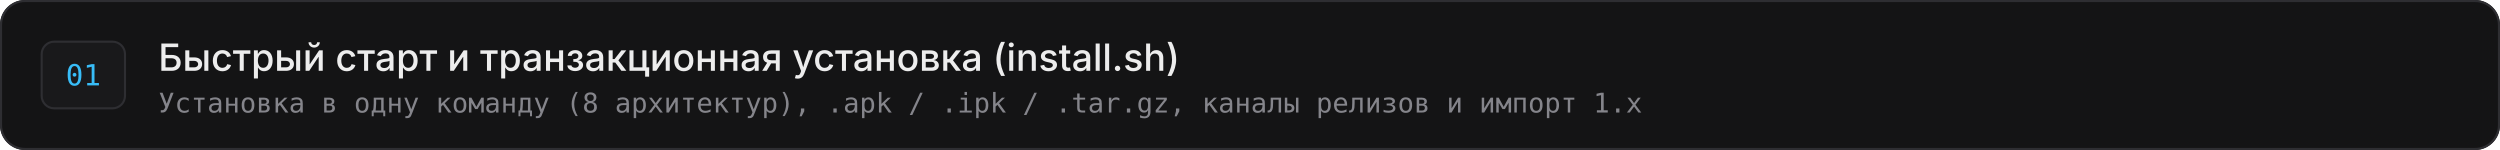
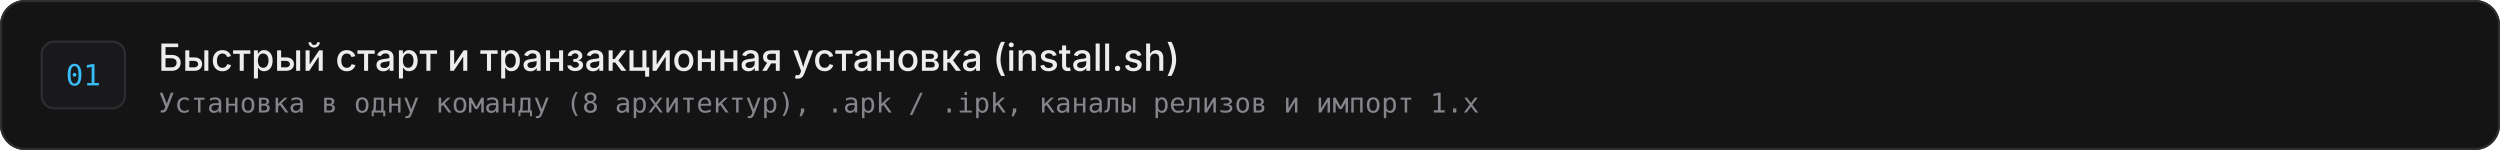
<svg xmlns="http://www.w3.org/2000/svg" width="1200" height="72" viewBox="0 0 1200 72" role="img" aria-labelledby="title desc">
  <rect width="1200" height="72" rx="12" fill="#141415" />
  <rect x="0.5" y="0.5" width="1199" height="71" rx="11.5" fill="none" stroke="#2e2e32" stroke-width="1" />
  <rect x="20" y="20" width="40" height="32" rx="6" fill="#19191b" stroke="#2e2e32" stroke-width="1" />
  <text x="40" y="41" text-anchor="middle" fill="#38bdf8" font-family="ui-monospace, SFMono-Regular, Menlo, Consolas, monospace" font-size="14" font-weight="500">01</text>
  <text x="76" y="34" fill="#ededed" font-family="-apple-system, BlinkMacSystemFont, 'Segoe UI', Inter, sans-serif" font-size="18" font-weight="500">Быстрый старт и транзакционная установка (install.sh)</text>
-   <text x="76" y="54" fill="#85858b" font-family="ui-monospace, SFMono-Regular, Menlo, Consolas, monospace" font-size="13" font-weight="400">Установка в одну команду (8 архитектур), .apk / .ipk / .tar.gz, каналы релизов и импорт 1.x</text>
+   <text x="76" y="54" fill="#85858b" font-family="ui-monospace, SFMono-Regular, Menlo, Consolas, monospace" font-size="13" font-weight="400">Установка в одну команду (8 архитектур), .apk / .ipk, каналы релизов и импорт 1.x</text>
</svg>
